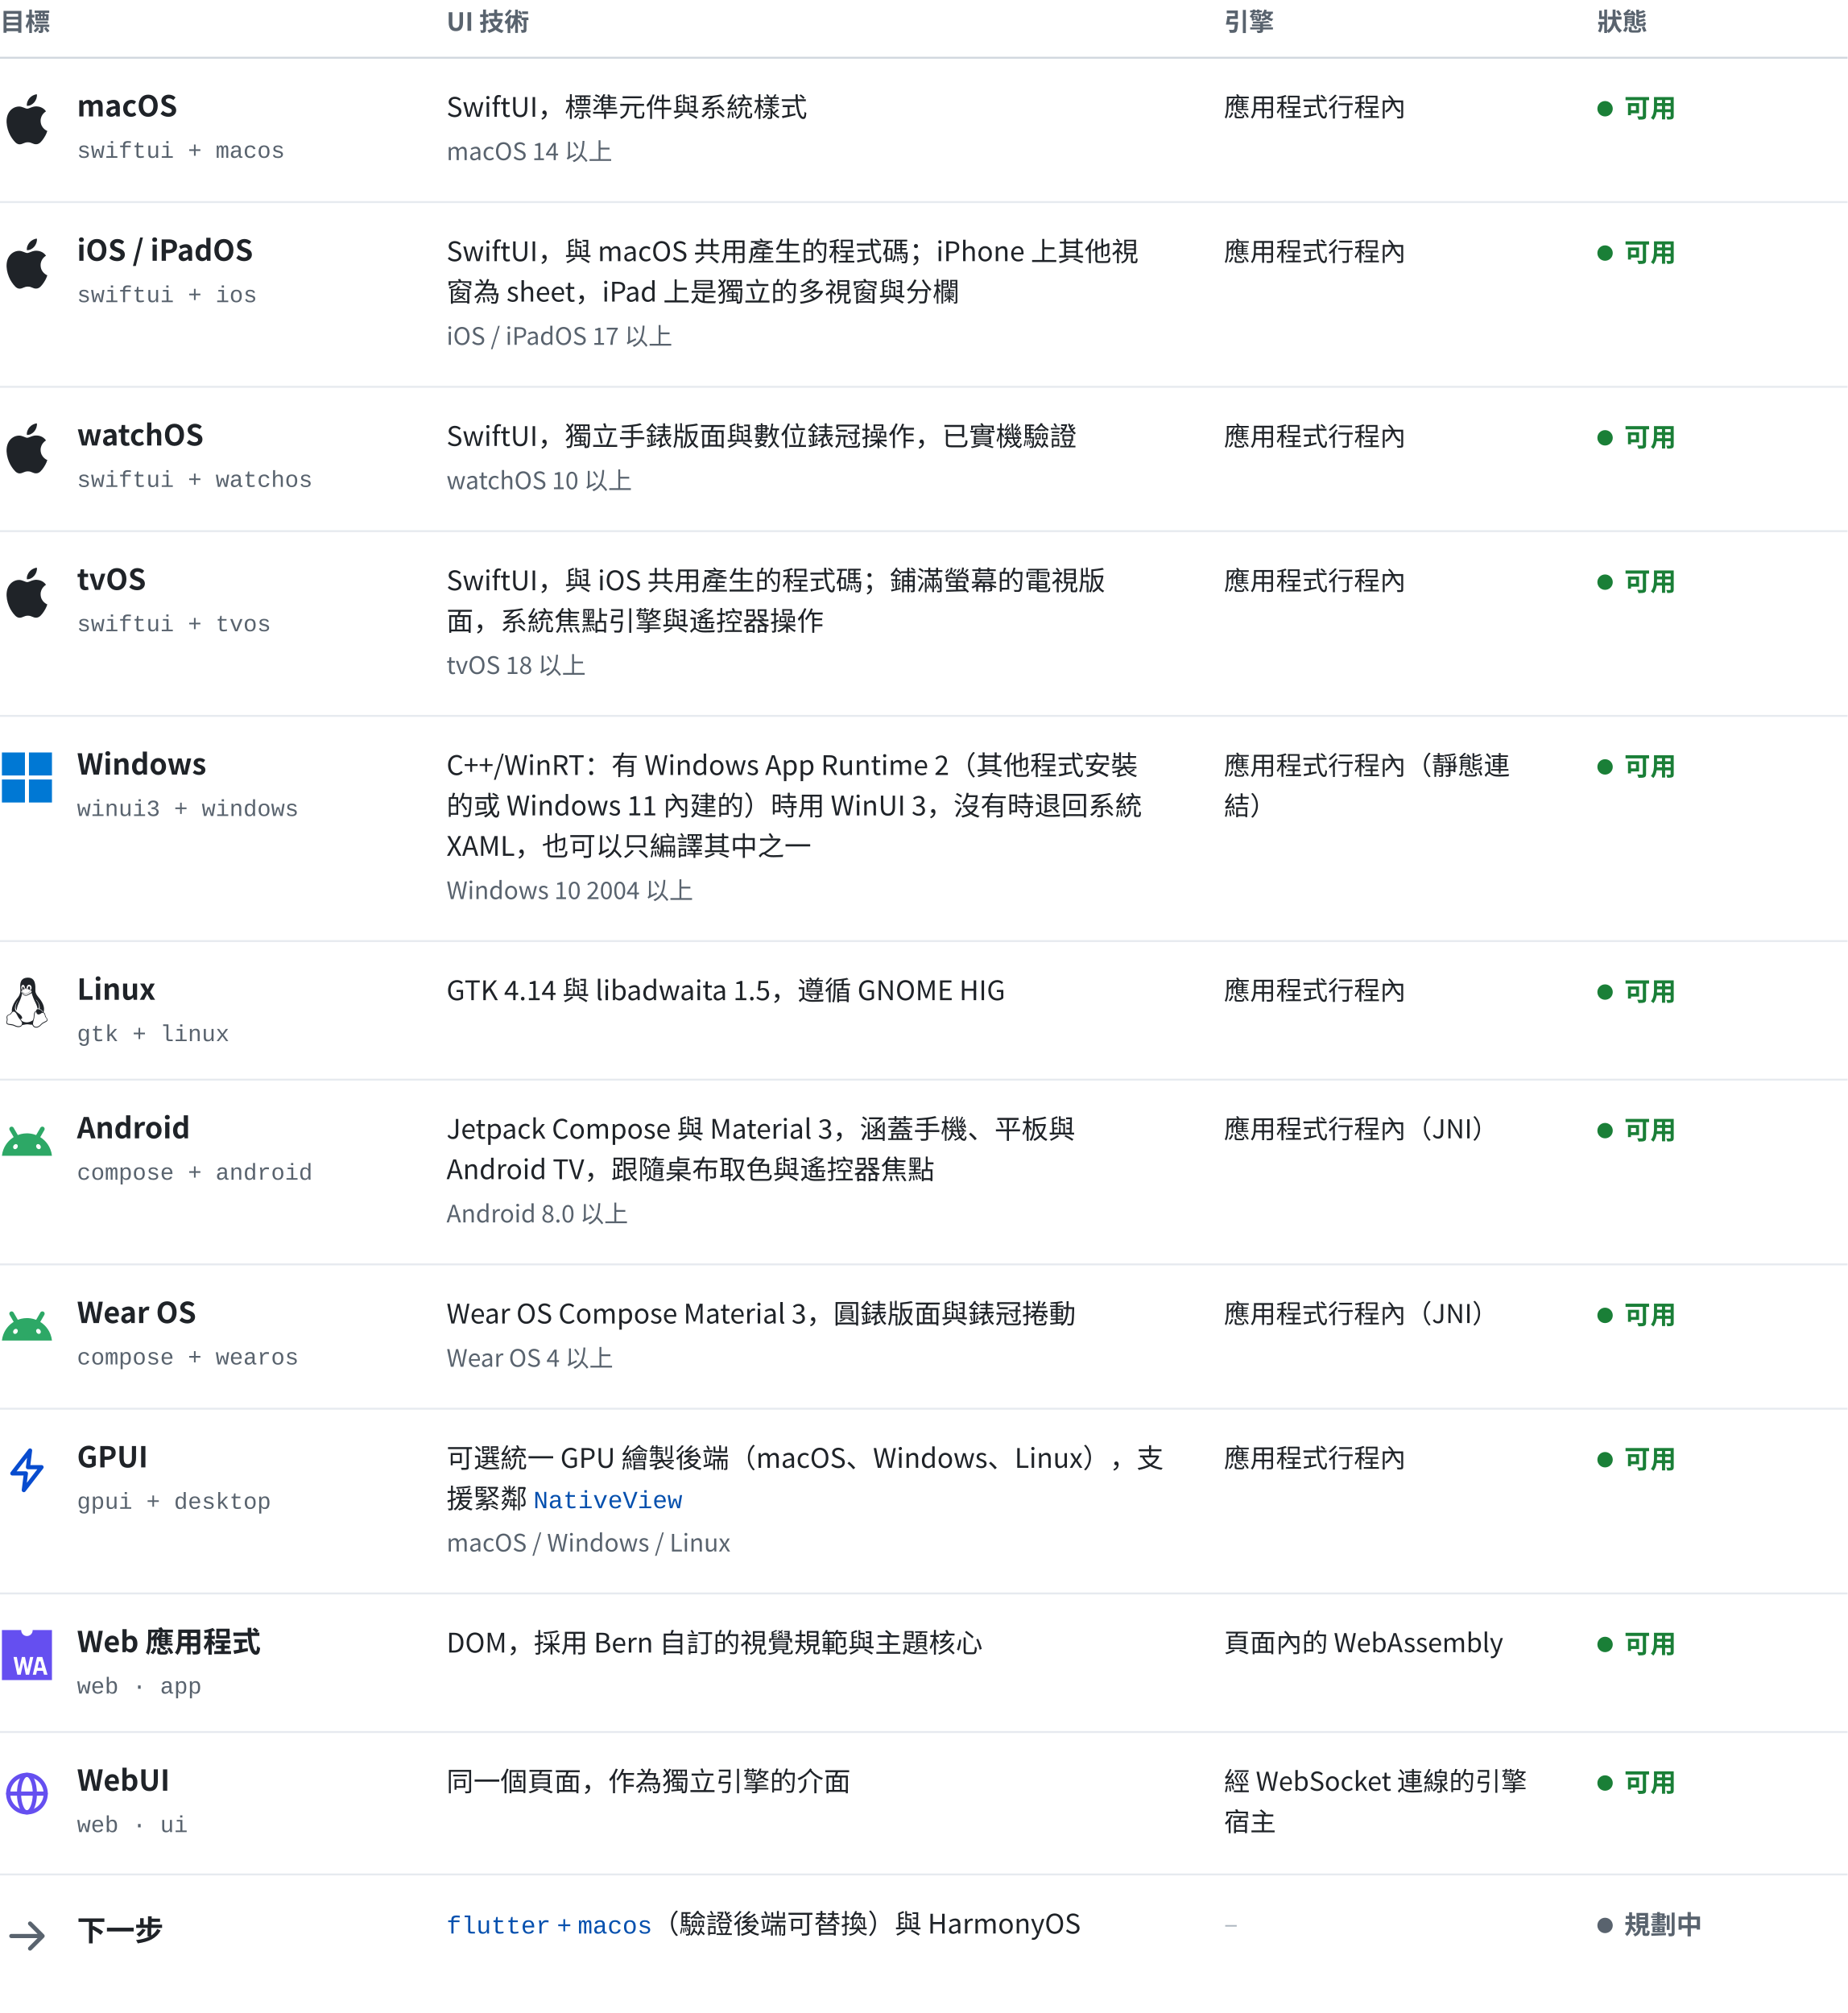
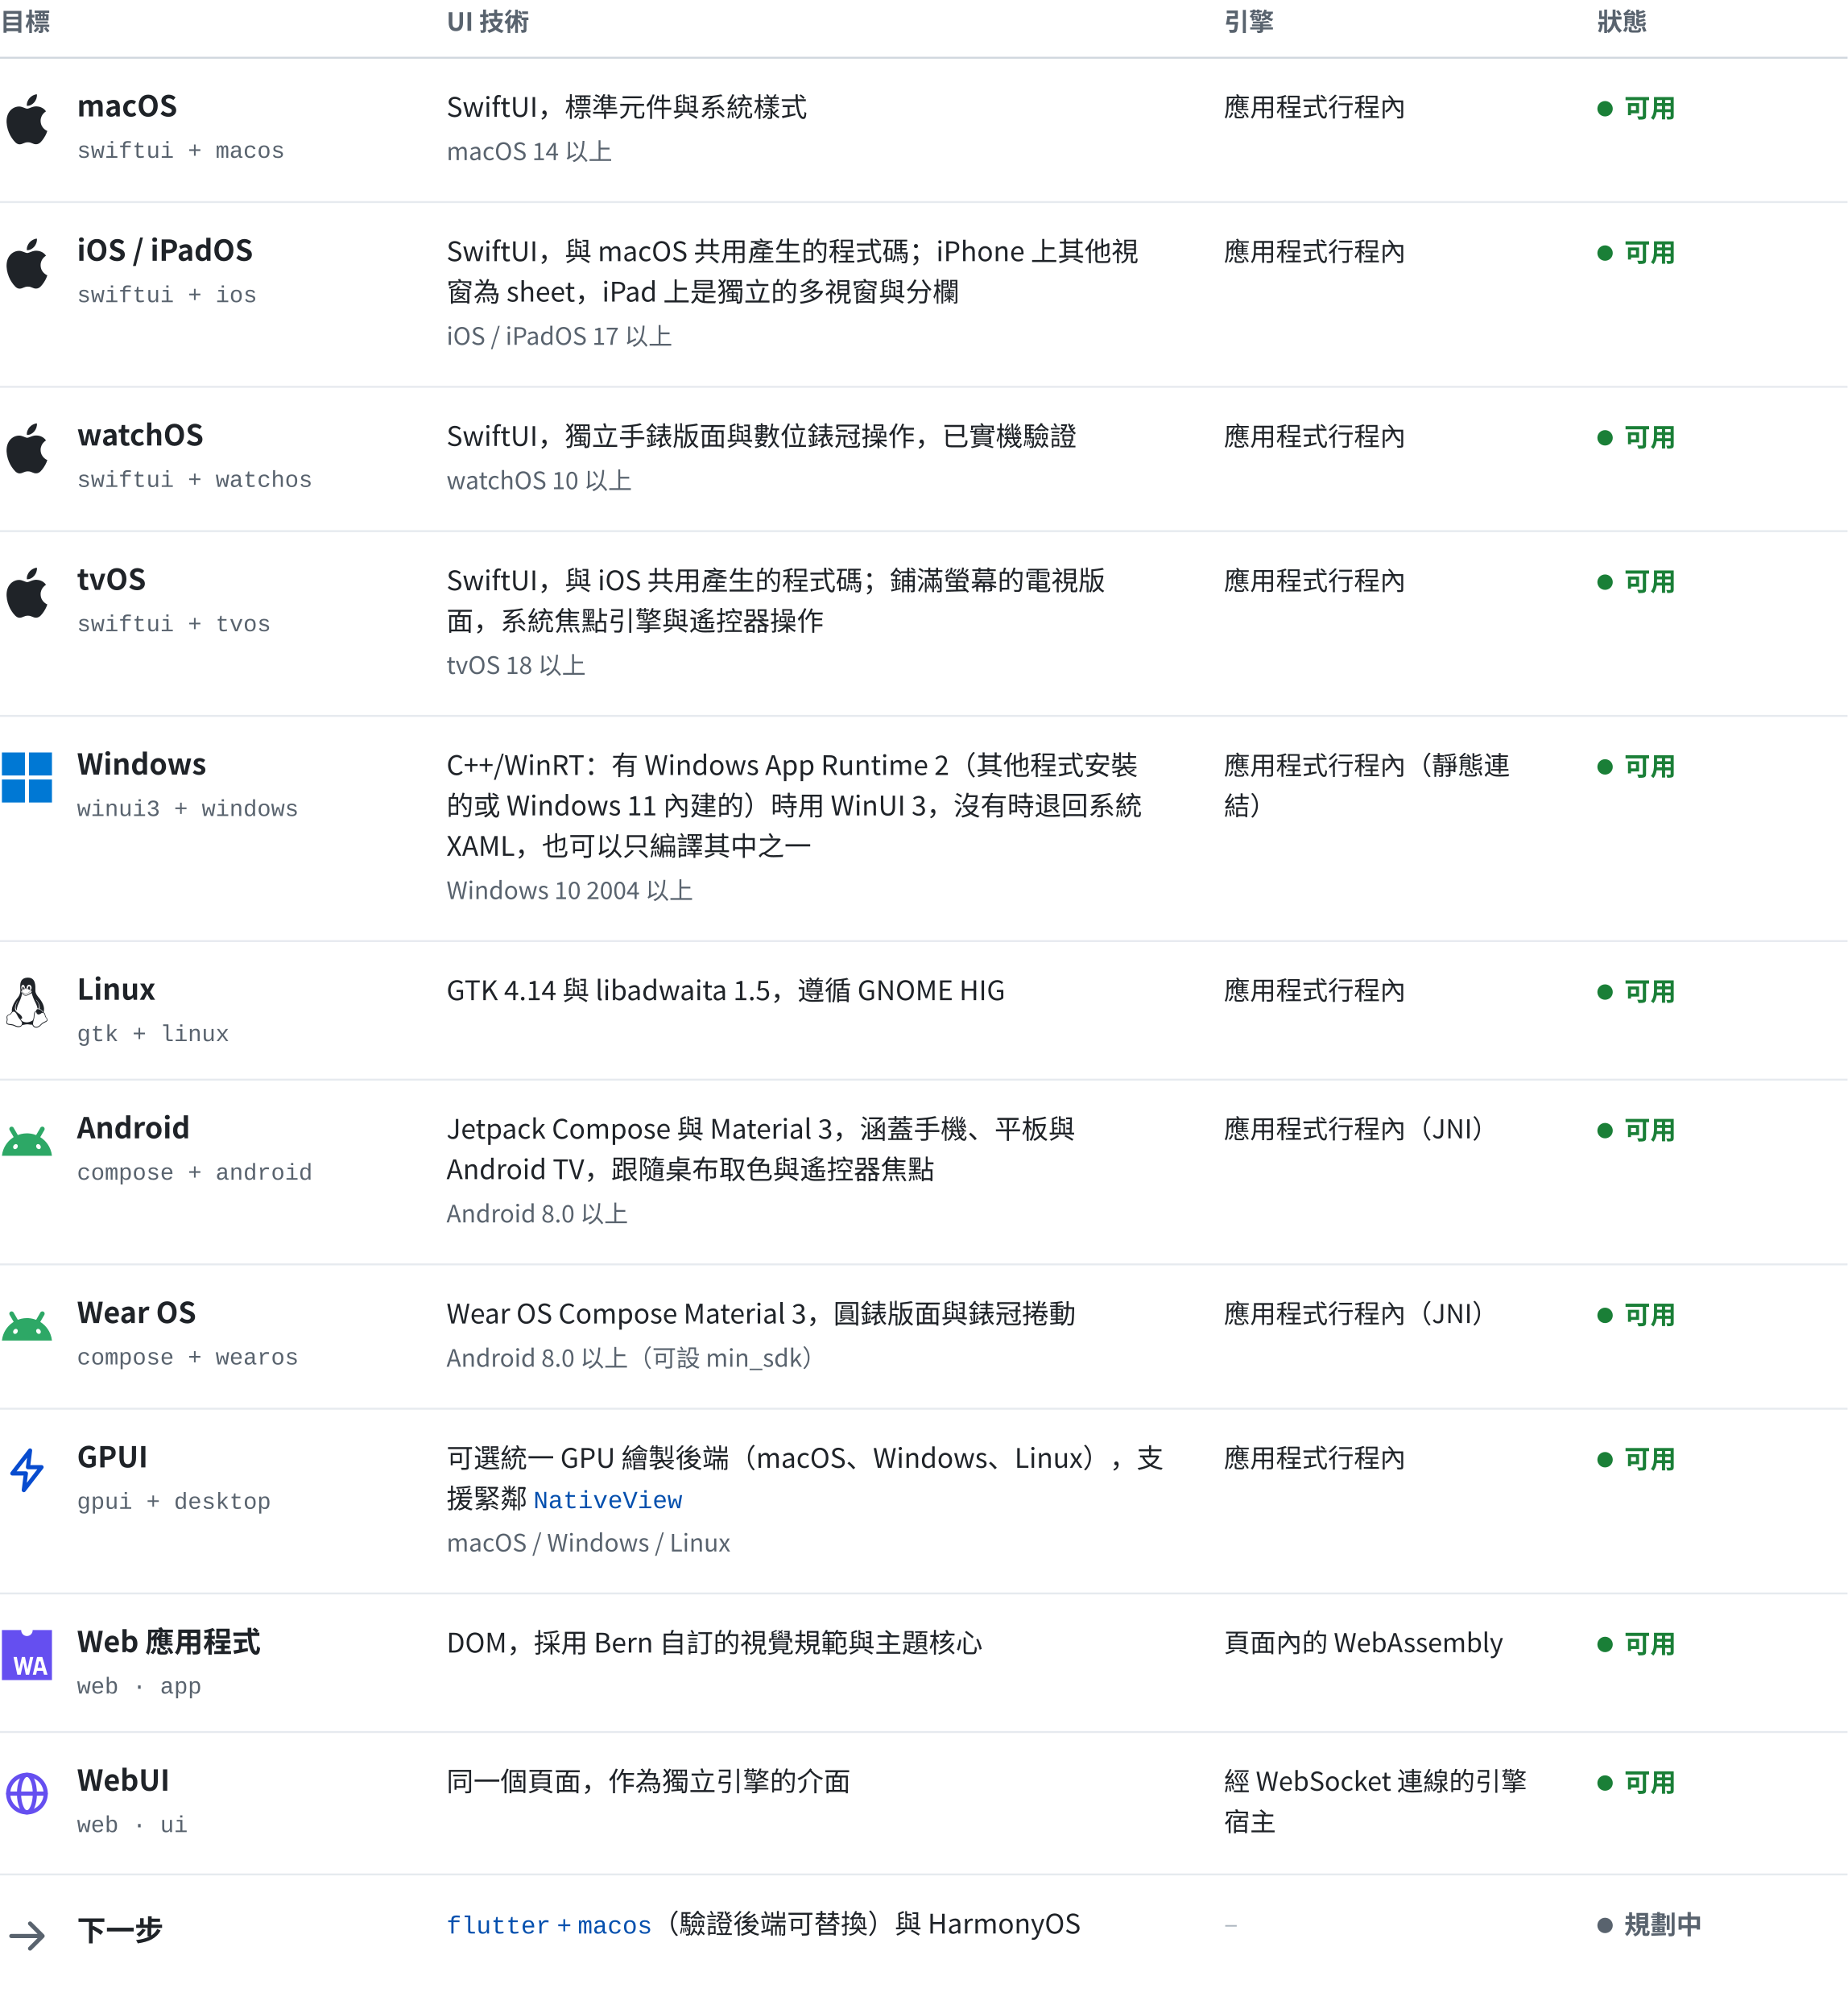
<svg xmlns="http://www.w3.org/2000/svg" viewBox="0 0 960 1046" width="960" height="1046" font-family="-apple-system, BlinkMacSystemFont, 'Segoe UI', 'PingFang SC', 'Hiragino Sans GB', 'Microsoft YaHei', 'Noto Sans CJK SC', 'Helvetica Neue', Arial, sans-serif">
  <defs>
    <symbol id="bern-logo" viewBox="0 0 1024 1024">
      <defs>
        <clipPath id="bern-symbol-disc">
          <circle cx="512" cy="512" r="512" />
        </clipPath>
      </defs>
      <g clip-path="url(#bern-symbol-disc)">
        <rect width="1024" height="1024" fill="#4A8BEF" />
        <path fill="#24324D" d="M 290.4 372.1 C 270.7 579.3 309.8 827.6 392.0 1060.0 L 1100 1100 L 1060.0 880.0 C 1013.0 692.2 904.4 451.5 684.3 270.5 A 14 14 0 0 0 662.4 286.5 C 693.7 364.2 711.6 444.8 715.3 529.4 A 36 36 0 0 1 691.6 564.9 C 620.6 590.7 549.5 616.5 478.5 642.4 A 36 36 0 0 1 436.0 628.1 C 383.8 547.6 344.6 461.1 317.8 369.5 A 14 14 0 0 0 290.4 372.1 Z" />
        <ellipse rx="22" ry="36" fill="#E8F4FF" transform="translate(520 760) rotate(-20)" />
        <ellipse rx="22" ry="36" fill="#E8F4FF" transform="translate(748 668) rotate(-20)" />
      </g>
    </symbol>
  </defs>
  <text x="0.0" y="16.0" font-size="13" font-weight="700" fill="#59636E">目標</text>
  <text x="232.0" y="16.0" font-size="13" font-weight="700" fill="#59636E">UI 技術</text>
  <text x="636.0" y="16.0" font-size="13" font-weight="700" fill="#59636E">引擎</text>
  <text x="830.0" y="16.0" font-size="13" font-weight="700" fill="#59636E">狀態</text>
  <line x1="0" y1="30.0" x2="960" y2="30.0" stroke="#D0D7DE" />
  <path d="M12.152 6.896c-.948 0-2.415-1.078-3.96-1.04-2.04.027-3.91 1.183-4.961 3.014-2.117 3.675-.546 9.103 1.519 12.09 1.013 1.454 2.208 3.09 3.792 3.039 1.52-.065 2.09-.987 3.935-.987 1.831 0 2.35.987 3.96.948 1.637-.026 2.676-1.48 3.676-2.948 1.156-1.688 1.636-3.325 1.662-3.415-.039-.013-3.182-1.221-3.22-4.857-.026-3.04 2.48-4.494 2.597-4.559-1.429-2.09-3.623-2.324-4.39-2.376-2-.156-3.675 1.09-4.61 1.09zM15.53 3.83c.843-1.012 1.4-2.427 1.245-3.83-1.207.052-2.662.805-3.532 1.818-.78.896-1.454 2.338-1.273 3.714 1.338.104 2.715-.688 3.559-1.701" fill="#1F2328" transform="translate(1.00 49.00) scale(1.0833)" />
  <text x="40.0" y="60.5" font-size="15" fill="#1F2328" font-weight="700">macOS</text>
  <text x="40" y="82" font-size="12" font-family="ui-monospace, SFMono-Regular, Menlo, Consolas, 'Liberation Mono', monospace" fill="#59636E">swiftui + macos</text>
  <text x="232.0" y="60.7" font-size="14" fill="#1F2328">SwiftUI，標準元件與系統樣式</text>
  <text x="232.0" y="83.2" font-size="12.5" fill="#59636E">macOS 14 以上</text>
  <text x="636.0" y="60.5" font-size="13.5" fill="#1F2328">應用程式行程內</text>
  <circle cx="834" cy="56.5" r="4" fill="#1A7F37" />
  <text x="844.0" y="61.0" font-size="13.5" font-weight="700" fill="#1A7F37">可用</text>
  <line x1="0" y1="105.0" x2="960" y2="105.0" stroke="#E6EAEF" />
  <path d="M12.152 6.896c-.948 0-2.415-1.078-3.96-1.04-2.04.027-3.91 1.183-4.961 3.014-2.117 3.675-.546 9.103 1.519 12.09 1.013 1.454 2.208 3.09 3.792 3.039 1.52-.065 2.09-.987 3.935-.987 1.831 0 2.35.987 3.96.948 1.637-.026 2.676-1.48 3.676-2.948 1.156-1.688 1.636-3.325 1.662-3.415-.039-.013-3.182-1.221-3.22-4.857-.026-3.04 2.48-4.494 2.597-4.559-1.429-2.09-3.623-2.324-4.39-2.376-2-.156-3.675 1.09-4.61 1.09zM15.53 3.83c.843-1.012 1.4-2.427 1.245-3.83-1.207.052-2.662.805-3.532 1.818-.78.896-1.454 2.338-1.273 3.714 1.338.104 2.715-.688 3.559-1.701" fill="#1F2328" transform="translate(1.00 124.00) scale(1.0833)" />
  <text x="40.0" y="135.5" font-size="15" fill="#1F2328" font-weight="700">iOS / iPadOS</text>
  <text x="40" y="157" font-size="12" font-family="ui-monospace, SFMono-Regular, Menlo, Consolas, 'Liberation Mono', monospace" fill="#59636E">swiftui + ios</text>
  <text x="232.0" y="135.7" font-size="14" fill="#1F2328">SwiftUI，與 macOS 共用產生的程式碼；iPhone 上其他視</text>
  <text x="232.0" y="156.7" font-size="14" fill="#1F2328">窗為 sheet，iPad 上是獨立的多視窗與分欄</text>
  <text x="232.0" y="179.2" font-size="12.5" fill="#59636E">iOS / iPadOS 17 以上</text>
  <text x="636.0" y="135.6" font-size="13.5" fill="#1F2328">應用程式行程內</text>
  <circle cx="834" cy="131.5" r="4" fill="#1A7F37" />
  <text x="844.0" y="136.0" font-size="13.5" font-weight="700" fill="#1A7F37">可用</text>
  <line x1="0" y1="201.0" x2="960" y2="201.0" stroke="#E6EAEF" />
  <path d="M12.152 6.896c-.948 0-2.415-1.078-3.96-1.04-2.04.027-3.91 1.183-4.961 3.014-2.117 3.675-.546 9.103 1.519 12.09 1.013 1.454 2.208 3.09 3.792 3.039 1.52-.065 2.09-.987 3.935-.987 1.831 0 2.35.987 3.96.948 1.637-.026 2.676-1.48 3.676-2.948 1.156-1.688 1.636-3.325 1.662-3.415-.039-.013-3.182-1.221-3.22-4.857-.026-3.04 2.48-4.494 2.597-4.559-1.429-2.09-3.623-2.324-4.39-2.376-2-.156-3.675 1.09-4.61 1.09zM15.53 3.83c.843-1.012 1.4-2.427 1.245-3.83-1.207.052-2.662.805-3.532 1.818-.78.896-1.454 2.338-1.273 3.714 1.338.104 2.715-.688 3.559-1.701" fill="#1F2328" transform="translate(1.00 220.00) scale(1.0833)" />
  <text x="40.0" y="231.5" font-size="15" fill="#1F2328" font-weight="700">watchOS</text>
  <text x="40" y="253" font-size="12" font-family="ui-monospace, SFMono-Regular, Menlo, Consolas, 'Liberation Mono', monospace" fill="#59636E">swiftui + watchos</text>
  <text x="232.0" y="231.7" font-size="14" fill="#1F2328">SwiftUI，獨立手錶版面與數位錶冠操作，已實機驗證</text>
  <text x="232.0" y="254.2" font-size="12.5" fill="#59636E">watchOS 10 以上</text>
  <text x="636.0" y="231.6" font-size="13.5" fill="#1F2328">應用程式行程內</text>
  <circle cx="834" cy="227.5" r="4" fill="#1A7F37" />
  <text x="844.0" y="232.0" font-size="13.5" font-weight="700" fill="#1A7F37">可用</text>
  <line x1="0" y1="276.0" x2="960" y2="276.0" stroke="#E6EAEF" />
  <path d="M12.152 6.896c-.948 0-2.415-1.078-3.96-1.04-2.04.027-3.91 1.183-4.961 3.014-2.117 3.675-.546 9.103 1.519 12.09 1.013 1.454 2.208 3.09 3.792 3.039 1.52-.065 2.09-.987 3.935-.987 1.831 0 2.35.987 3.96.948 1.637-.026 2.676-1.48 3.676-2.948 1.156-1.688 1.636-3.325 1.662-3.415-.039-.013-3.182-1.221-3.22-4.857-.026-3.04 2.48-4.494 2.597-4.559-1.429-2.09-3.623-2.324-4.39-2.376-2-.156-3.675 1.09-4.61 1.09zM15.53 3.83c.843-1.012 1.4-2.427 1.245-3.83-1.207.052-2.662.805-3.532 1.818-.78.896-1.454 2.338-1.273 3.714 1.338.104 2.715-.688 3.559-1.701" fill="#1F2328" transform="translate(1.00 295.00) scale(1.0833)" />
  <text x="40.0" y="306.5" font-size="15" fill="#1F2328" font-weight="700">tvOS</text>
  <text x="40" y="328" font-size="12" font-family="ui-monospace, SFMono-Regular, Menlo, Consolas, 'Liberation Mono', monospace" fill="#59636E">swiftui + tvos</text>
  <text x="232.0" y="306.7" font-size="14" fill="#1F2328">SwiftUI，與 iOS 共用產生的程式碼；鋪滿螢幕的電視版</text>
  <text x="232.0" y="327.7" font-size="14" fill="#1F2328">面，系統焦點引擎與遙控器操作</text>
  <text x="232.0" y="350.2" font-size="12.5" fill="#59636E">tvOS 18 以上</text>
  <text x="636.0" y="306.6" font-size="13.5" fill="#1F2328">應用程式行程內</text>
  <circle cx="834" cy="302.5" r="4" fill="#1A7F37" />
  <text x="844.0" y="307.0" font-size="13.5" font-weight="700" fill="#1A7F37">可用</text>
  <line x1="0" y1="372.0" x2="960" y2="372.0" stroke="#E6EAEF" />
  <rect x="1.00" y="391.00" width="11.96" height="11.96" fill="#0078D4" />
  <rect x="1.00" y="405.04" width="11.96" height="11.96" fill="#0078D4" />
  <rect x="15.04" y="391.00" width="11.96" height="11.96" fill="#0078D4" />
  <rect x="15.04" y="405.04" width="11.96" height="11.96" fill="#0078D4" />
  <text x="40.0" y="402.5" font-size="15" fill="#1F2328" font-weight="700">Windows</text>
  <text x="40" y="424" font-size="12" font-family="ui-monospace, SFMono-Regular, Menlo, Consolas, 'Liberation Mono', monospace" fill="#59636E">winui3 + windows</text>
  <text x="232.0" y="402.7" font-size="14" fill="#1F2328">C++/WinRT：有 Windows App Runtime 2（其他程式安裝</text>
  <text x="232.0" y="423.7" font-size="14" fill="#1F2328">的或 Windows 11 內建的）時用 WinUI 3，沒有時退回系統</text>
  <text x="232.0" y="444.7" font-size="14" fill="#1F2328">XAML，也可以只編譯其中之一</text>
  <text x="232.0" y="467.2" font-size="12.5" fill="#59636E">Windows 10 2004 以上</text>
  <text x="636.0" y="402.6" font-size="13.5" fill="#1F2328">應用程式行程內（靜態連</text>
  <text x="636.0" y="423.6" font-size="13.5" fill="#1F2328">結）</text>
  <circle cx="834" cy="398.5" r="4" fill="#1A7F37" />
  <text x="844.0" y="403.0" font-size="13.5" font-weight="700" fill="#1A7F37">可用</text>
  <line x1="0" y1="489.0" x2="960" y2="489.0" stroke="#E6EAEF" />
  <path d="M12.504 0c-.155 0-.315.008-.48.021-4.226.333-3.105 4.807-3.17 6.298-.076 1.092-.3 1.953-1.05 3.02-.885 1.051-2.127 2.75-2.716 4.521-.278.832-.41 1.684-.287 2.489a.424.424 0 00-.11.135c-.26.268-.45.6-.663.839-.199.199-.485.267-.797.4-.313.136-.658.269-.864.68-.09.189-.136.394-.132.602 0 .199.027.4.055.536.058.399.116.728.04.97-.249.68-.28 1.145-.106 1.484.174.334.535.47.94.601.81.2 1.91.135 2.774.6.926.466 1.866.67 2.616.47.526-.116.97-.464 1.208-.946.587-.003 1.23-.269 2.26-.334.699-.058 1.574.267 2.577.2.025.134.063.198.114.333l.003.003c.391.778 1.113 1.132 1.884 1.071.771-.06 1.592-.536 2.257-1.306.631-.765 1.683-1.084 2.378-1.503.348-.199.629-.469.649-.853.023-.4-.2-.811-.714-1.376v-.097l-.003-.003c-.17-.2-.25-.535-.338-.926-.085-.401-.182-.786-.492-1.046h-.003c-.059-.054-.123-.067-.188-.135a.357.357 0 00-.19-.064c.431-1.278.264-2.55-.173-3.694-.533-1.41-1.465-2.638-2.175-3.483-.796-1.005-1.576-1.957-1.56-3.368.026-2.152.236-6.133-3.544-6.139zm.529 3.405h.013c.213 0 .396.062.584.198.19.135.33.332.438.533.105.259.158.459.166.724 0-.02.006-.04.006-.06v.105a.086.086 0 01-.004-.021l-.004-.024a1.807 1.807 0 01-.15.706.953.953 0 01-.213.335.71.71 0 00-.088-.042c-.104-.045-.198-.064-.284-.133a1.312 1.312 0 00-.22-.066c.05-.06.146-.133.183-.198.053-.128.082-.264.088-.402v-.02a1.21 1.21 0 00-.061-.4c-.045-.134-.101-.2-.183-.333-.084-.066-.167-.132-.267-.132h-.016c-.093 0-.176.03-.262.132a.8.8 0 00-.205.334 1.18 1.18 0 00-.09.4v.019c.002.089.008.179.02.267-.193-.067-.438-.135-.607-.202a1.635 1.635 0 01-.018-.2v-.02a1.772 1.772 0 01.15-.768c.082-.22.232-.406.43-.533a.985.985 0 01.594-.2zm-2.962.059h.036c.142 0 .27.048.399.135.146.129.264.288.344.465.09.199.14.4.153.667v.004c.007.134.006.2-.002.266v.08c-.03.007-.056.018-.083.024-.152.055-.274.135-.393.2.012-.09.013-.18.003-.267v-.015c-.012-.133-.04-.2-.082-.333a.613.613 0 00-.166-.267.248.248 0 00-.183-.064h-.021c-.071.006-.13.04-.186.132a.552.552 0 00-.12.27.944.944 0 00-.023.33v.015c.012.135.037.2.08.334.046.134.098.2.166.268.01.009.02.018.034.024-.07.057-.117.07-.176.136a.304.304 0 01-.131.068 2.62 2.62 0 01-.275-.402 1.772 1.772 0 01-.155-.667 1.759 1.759 0 01.08-.668 1.43 1.43 0 01.283-.535c.128-.133.26-.2.418-.2zm1.37 1.706c.332 0 .733.065 1.216.399.293.2.523.269 1.052.468h.003c.255.136.405.266.478.399v-.131a.571.571 0 01.016.47c-.123.31-.516.643-1.063.842v.002c-.268.135-.501.333-.775.465-.276.135-.588.292-1.012.267a1.139 1.139 0 01-.448-.067 3.566 3.566 0 01-.322-.198c-.195-.135-.363-.332-.612-.465v-.005h-.005c-.4-.246-.616-.512-.686-.71-.07-.268-.005-.47.193-.6.224-.135.38-.271.483-.336.104-.074.143-.102.176-.131h.002v-.003c.169-.202.436-.47.839-.601.139-.036.294-.065.466-.065zm2.8 2.142c.358 1.417 1.196 3.475 1.735 4.473.286.534.855 1.659 1.102 3.024.156-.005.33.018.513.064.646-1.671-.546-3.467-1.089-3.966-.22-.2-.232-.335-.123-.335.59.534 1.365 1.572 1.646 2.757.13.535.16 1.104.021 1.67.067.028.135.06.205.067 1.032.534 1.413.938 1.23 1.537v-.043c-.06-.003-.12 0-.18 0h-.016c.151-.467-.182-.825-1.065-1.224-.915-.4-1.646-.336-1.77.465-.008.043-.013.066-.018.135-.068.023-.139.053-.209.064-.43.268-.662.669-.793 1.187-.13.533-.17 1.156-.205 1.869v.003c-.02.334-.17.838-.319 1.35-1.5 1.072-3.58 1.538-5.348.334a2.645 2.645 0 00-.402-.533 1.45 1.45 0 00-.275-.333c.182 0 .338-.03.465-.067a.615.615 0 00.314-.334c.108-.267 0-.697-.345-1.163-.345-.467-.931-.995-1.788-1.521-.63-.4-.986-.87-1.15-1.396-.165-.534-.143-1.085-.015-1.645.245-1.07.873-2.11 1.274-2.763.107-.065.037.135-.408.974-.396.751-1.14 2.497-.122 3.854a8.123 8.123 0 01.647-2.876c.564-1.278 1.743-3.504 1.836-5.268.048.036.217.135.289.202.218.133.38.333.59.465.21.201.477.335.876.335.039.003.075.006.11.006.412 0 .73-.134.997-.268.29-.134.52-.334.74-.4h.005c.467-.135.835-.402 1.044-.7zm2.185 8.958c.037.6.343 1.245.882 1.377.588.134 1.434-.333 1.791-.765l.211-.01c.315-.007.577.01.847.268l.003.003c.208.199.305.53.391.876.085.4.154.78.409 1.066.486.527.645.906.636 1.14l.003-.007v.018l-.003-.012c-.015.262-.185.396-.498.595-.63.401-1.746.712-2.457 1.57-.618.737-1.37 1.14-2.036 1.191-.664.053-1.237-.2-1.574-.898l-.005-.003c-.21-.4-.12-1.025.056-1.69.176-.668.428-1.344.463-1.897.037-.714.076-1.335.195-1.814.12-.465.308-.797.641-.984l.045-.022zm-10.814.049h.01c.053 0 .105.005.157.014.376.055.706.333 1.023.752l.91 1.664.003.003c.243.533.754 1.064 1.189 1.637.434.598.77 1.131.729 1.57v.006c-.057.744-.48 1.148-1.125 1.294-.645.135-1.52.002-2.395-.464-.968-.536-2.118-.469-2.857-.602-.369-.066-.61-.2-.723-.4-.11-.2-.113-.602.123-1.23v-.004l.002-.003c.117-.334.03-.752-.027-1.118-.055-.401-.083-.71.043-.94.16-.334.396-.4.69-.533.294-.135.64-.202.915-.47h.002v-.002c.256-.268.445-.601.668-.838.19-.201.38-.336.663-.336zm7.159-9.074c-.435.201-.945.535-1.488.535-.542 0-.97-.267-1.28-.466-.154-.134-.28-.268-.373-.335-.164-.134-.144-.333-.074-.333.109.016.129.134.199.2.096.066.215.2.36.333.292.2.68.467 1.167.467.485 0 1.053-.267 1.398-.466.195-.135.445-.334.648-.467.156-.136.149-.267.279-.267.128.016.034.134-.147.332a8.097 8.097 0 01-.69.468zm-1.082-1.583V5.64c-.006-.02.013-.042.029-.05.074-.043.18-.027.26.004.063 0 .16.067.15.135-.006.049-.085.066-.135.066-.055 0-.092-.043-.141-.068-.052-.018-.146-.008-.163-.065zm-.551 0c-.02.058-.113.049-.166.066-.047.025-.086.068-.14.068-.05 0-.13-.02-.136-.068-.01-.066.088-.133.15-.133.08-.031.184-.047.259-.005.019.009.036.03.03.05v.02h.003z" fill="#1F2328" transform="translate(1.00 508.00) scale(1.0833)" />
  <text x="40.0" y="519.5" font-size="15" fill="#1F2328" font-weight="700">Linux</text>
  <text x="40" y="541" font-size="12" font-family="ui-monospace, SFMono-Regular, Menlo, Consolas, 'Liberation Mono', monospace" fill="#59636E">gtk + linux</text>
  <text x="232.0" y="519.7" font-size="14" fill="#1F2328">GTK 4.14 與 libadwaita 1.5，遵循 GNOME HIG</text>
  <text x="636.0" y="519.5" font-size="13.5" fill="#1F2328">應用程式行程內</text>
  <circle cx="834" cy="515.5" r="4" fill="#1A7F37" />
  <text x="844.0" y="520.0" font-size="13.5" font-weight="700" fill="#1A7F37">可用</text>
  <line x1="0" y1="561.0" x2="960" y2="561.0" stroke="#E6EAEF" />
  <path d="M18.439 5.559c-.675 1.166-1.352 2.332-2.027 3.498-.037-.015-.074-.029-.111-.043-1.825-.696-3.484-.8-4.42-.787-1.855.018-3.354.464-4.26.82-.084-.149-1.753-3.021-2.022-3.486a1.145 1.145 0 0 0-.141-.191c-.331-.364-.905-.486-1.379-.203-.475.282-.714.936-.389 1.502 1.947 3.37-.097-.216 1.947 3.359.017.031-.495.264-1.393 1.018C2.899 12.176.452 14.772 0 18.99h24c-.119-1.111-.369-2.099-.746-3.068-.744-1.912-1.843-3.293-2.74-4.184a12.105 12.105 0 0 0-2.131-1.688c.659-1.122 1.312-2.256 1.965-3.385.208-.361.189-.796-.008-1.119a1.1 1.1 0 0 0-.852-.533c-.522-.054-.939.313-1.049.545zm-.039 8.461c.394.593.324 1.331-.156 1.65-.48.32-1.188.099-1.582-.494-.394-.593-.324-1.331.156-1.65.473-.315 1.181-.109 1.582.494zM7.207 13.527c.48.32.551 1.058.156 1.65-.394.593-1.104.814-1.584.494-.48-.32-.55-1.058-.156-1.65.401-.602 1.109-.811 1.584-.494z" fill="#2DA866" transform="translate(1.00 580.00) scale(1.0833)" />
  <text x="40.0" y="591.5" font-size="15" fill="#1F2328" font-weight="700">Android</text>
  <text x="40" y="613" font-size="12" font-family="ui-monospace, SFMono-Regular, Menlo, Consolas, 'Liberation Mono', monospace" fill="#59636E">compose + android</text>
  <text x="232.0" y="591.7" font-size="14" fill="#1F2328">Jetpack Compose 與 Material 3，涵蓋手機、平板與</text>
  <text x="232.0" y="612.7" font-size="14" fill="#1F2328">Android TV，跟隨桌布取色與遙控器焦點</text>
  <text x="232.0" y="635.2" font-size="12.5" fill="#59636E">Android 8.0 以上</text>
  <text x="636.0" y="591.5" font-size="13.5" fill="#1F2328">應用程式行程內（JNI）</text>
  <circle cx="834" cy="587.5" r="4" fill="#1A7F37" />
  <text x="844.0" y="592.0" font-size="13.5" font-weight="700" fill="#1A7F37">可用</text>
  <line x1="0" y1="657.0" x2="960" y2="657.0" stroke="#E6EAEF" />
  <path d="M18.439 5.559c-.675 1.166-1.352 2.332-2.027 3.498-.037-.015-.074-.029-.111-.043-1.825-.696-3.484-.8-4.42-.787-1.855.018-3.354.464-4.26.82-.084-.149-1.753-3.021-2.022-3.486a1.145 1.145 0 0 0-.141-.191c-.331-.364-.905-.486-1.379-.203-.475.282-.714.936-.389 1.502 1.947 3.37-.097-.216 1.947 3.359.017.031-.495.264-1.393 1.018C2.899 12.176.452 14.772 0 18.99h24c-.119-1.111-.369-2.099-.746-3.068-.744-1.912-1.843-3.293-2.74-4.184a12.105 12.105 0 0 0-2.131-1.688c.659-1.122 1.312-2.256 1.965-3.385.208-.361.189-.796-.008-1.119a1.1 1.1 0 0 0-.852-.533c-.522-.054-.939.313-1.049.545zm-.039 8.461c.394.593.324 1.331-.156 1.65-.48.32-1.188.099-1.582-.494-.394-.593-.324-1.331.156-1.65.473-.315 1.181-.109 1.582.494zM7.207 13.527c.48.32.551 1.058.156 1.65-.394.593-1.104.814-1.584.494-.48-.32-.55-1.058-.156-1.65.401-.602 1.109-.811 1.584-.494z" fill="#2DA866" transform="translate(1.00 676.00) scale(1.0833)" />
  <text x="40.0" y="687.5" font-size="15" fill="#1F2328" font-weight="700">Wear OS</text>
  <text x="40" y="709" font-size="12" font-family="ui-monospace, SFMono-Regular, Menlo, Consolas, 'Liberation Mono', monospace" fill="#59636E">compose + wearos</text>
  <text x="232.0" y="687.7" font-size="14" fill="#1F2328">Wear OS Compose Material 3，圓錶版面與錶冠捲動</text>
-   <text x="232.0" y="710.2" font-size="12.5" fill="#59636E">Wear OS 4 以上</text>
+   <text x="232.0" y="710.2" font-size="12.5" fill="#59636E">Android 8.0 以上（可設 min_sdk）</text>
  <text x="636.0" y="687.5" font-size="13.5" fill="#1F2328">應用程式行程內（JNI）</text>
  <circle cx="834" cy="683.5" r="4" fill="#1A7F37" />
  <text x="844.0" y="688.0" font-size="13.5" font-weight="700" fill="#1A7F37">可用</text>
  <line x1="0" y1="732.0" x2="960" y2="732.0" stroke="#E6EAEF" />
  <g transform="translate(1.0 751.0) scale(1.0833)" fill="none" stroke="#084CCF" stroke-width="2" stroke-linecap="round" stroke-linejoin="round" color="#084CCF">
    <path d="M13.5 2.5 5 13.5h6.5l-1 8 8.5-11h-6.5z" />
  </g>
  <text x="40.0" y="762.5" font-size="15" fill="#1F2328" font-weight="700">GPUI</text>
  <text x="40" y="784" font-size="12" font-family="ui-monospace, SFMono-Regular, Menlo, Consolas, 'Liberation Mono', monospace" fill="#59636E">gpui + desktop</text>
  <text x="232.0" y="762.7" font-size="14" fill="#1F2328">可選統一 GPU 繪製後端（macOS、Windows、Linux），支</text>
  <text x="232.0" y="783.7" font-size="14" fill="#1F2328">援緊鄰 <tspan font-family="ui-monospace, SFMono-Regular, Menlo, Consolas, 'Liberation Mono', monospace" font-size="12.9" fill="#0550AE">NativeView</tspan>
  </text>
  <text x="232.0" y="806.2" font-size="12.5" fill="#59636E">macOS / Windows / Linux</text>
  <text x="636.0" y="762.5" font-size="13.5" fill="#1F2328">應用程式行程內</text>
  <circle cx="834" cy="758.5" r="4" fill="#1A7F37" />
  <text x="844.0" y="763.0" font-size="13.5" font-weight="700" fill="#1A7F37">可用</text>
  <line x1="0" y1="828.0" x2="960" y2="828.0" stroke="#E6EAEF" />
  <path d="M14.745,0c0,0.042,0,0.085,0,0.129c0,1.52-1.232,2.752-2.752,2.752c-1.52,0-2.752-1.232-2.752-2.752 c0-0.045,0-0.087,0-0.129H0v24h24V0H14.745z M11.454,21.431l-1.169-5.783h-0.02l-1.264,5.783H7.39l-1.824-8.497h1.59l1.088,5.783 h0.02l1.311-5.783h1.487l1.177,5.854h0.02l1.242-5.854h1.561l-2.027,8.497H11.454z M20.209,21.431l-0.542-1.891h-2.861l-0.417,1.891 h-1.59l2.056-8.497h2.509l2.5,8.497H20.209z M17.812,15.028l-0.694,3.118h2.159l-0.796-3.118H17.812z" fill="#654FF0" transform="translate(1.00 847.00) scale(1.0833)" />
  <text x="40.0" y="858.5" font-size="15" fill="#1F2328" font-weight="700">Web 應用程式</text>
  <text x="40" y="880" font-size="12" font-family="ui-monospace, SFMono-Regular, Menlo, Consolas, 'Liberation Mono', monospace" fill="#59636E">web · app</text>
  <text x="232.0" y="858.7" font-size="14" fill="#1F2328">DOM，採用 Bern 自訂的視覺規範與主題核心</text>
  <text x="636.0" y="858.5" font-size="13.5" fill="#1F2328">頁面內的 WebAssembly</text>
  <circle cx="834" cy="854.5" r="4" fill="#1A7F37" />
  <text x="844.0" y="859.0" font-size="13.5" font-weight="700" fill="#1A7F37">可用</text>
  <line x1="0" y1="900.0" x2="960" y2="900.0" stroke="#E6EAEF" />
  <g transform="translate(1.0 919.0) scale(1.0833)" fill="none" stroke="#654FF0" stroke-width="2" stroke-linecap="round" stroke-linejoin="round" color="#654FF0">
    <circle cx="12" cy="12" r="9" />
    <ellipse cx="12" cy="12" rx="3.8" ry="9" />
    <path d="M3 12h18" />
  </g>
  <text x="40.0" y="930.5" font-size="15" fill="#1F2328" font-weight="700">WebUI</text>
  <text x="40" y="952" font-size="12" font-family="ui-monospace, SFMono-Regular, Menlo, Consolas, 'Liberation Mono', monospace" fill="#59636E">web · ui</text>
  <text x="232.0" y="930.7" font-size="14" fill="#1F2328">同一個頁面，作為獨立引擎的介面</text>
  <text x="636.0" y="930.5" font-size="13.5" fill="#1F2328">經 WebSocket 連線的引擎</text>
  <text x="636.0" y="951.5" font-size="13.5" fill="#1F2328">宿主</text>
  <circle cx="834" cy="926.5" r="4" fill="#1A7F37" />
  <text x="844.0" y="931.0" font-size="13.5" font-weight="700" fill="#1A7F37">可用</text>
  <line x1="0" y1="974.0" x2="960" y2="974.0" stroke="#E6EAEF" />
  <g transform="translate(1.0 993.0) scale(1.0833)" fill="none" stroke="#59636E" stroke-width="2" stroke-linecap="round" stroke-linejoin="round" color="#59636E">
    <path d="M4.5 12h15M13.5 6l6 6-6 6" />
  </g>
  <text x="40.0" y="1008.5" font-size="15" fill="#1F2328" font-weight="700">下一步</text>
  <text x="232.0" y="1004.7" font-size="14" fill="#1F2328">
    <tspan font-family="ui-monospace, SFMono-Regular, Menlo, Consolas, 'Liberation Mono', monospace" font-size="12.9" fill="#0550AE">flutter</tspan>
    <tspan font-family="ui-monospace, SFMono-Regular, Menlo, Consolas, 'Liberation Mono', monospace" font-size="12.9" fill="#0550AE">+</tspan>
    <tspan font-family="ui-monospace, SFMono-Regular, Menlo, Consolas, 'Liberation Mono', monospace" font-size="12.9" fill="#0550AE">macos</tspan>（驗證後端可替換）與 HarmonyOS</text>
  <text x="636.0" y="1004.5" font-size="13.5" fill="#AFB8C1">–</text>
  <circle cx="834" cy="1000.5" r="4" fill="#59636E" />
  <text x="844.0" y="1005.0" font-size="13.5" font-weight="700" fill="#59636E">規劃中</text>
</svg>
